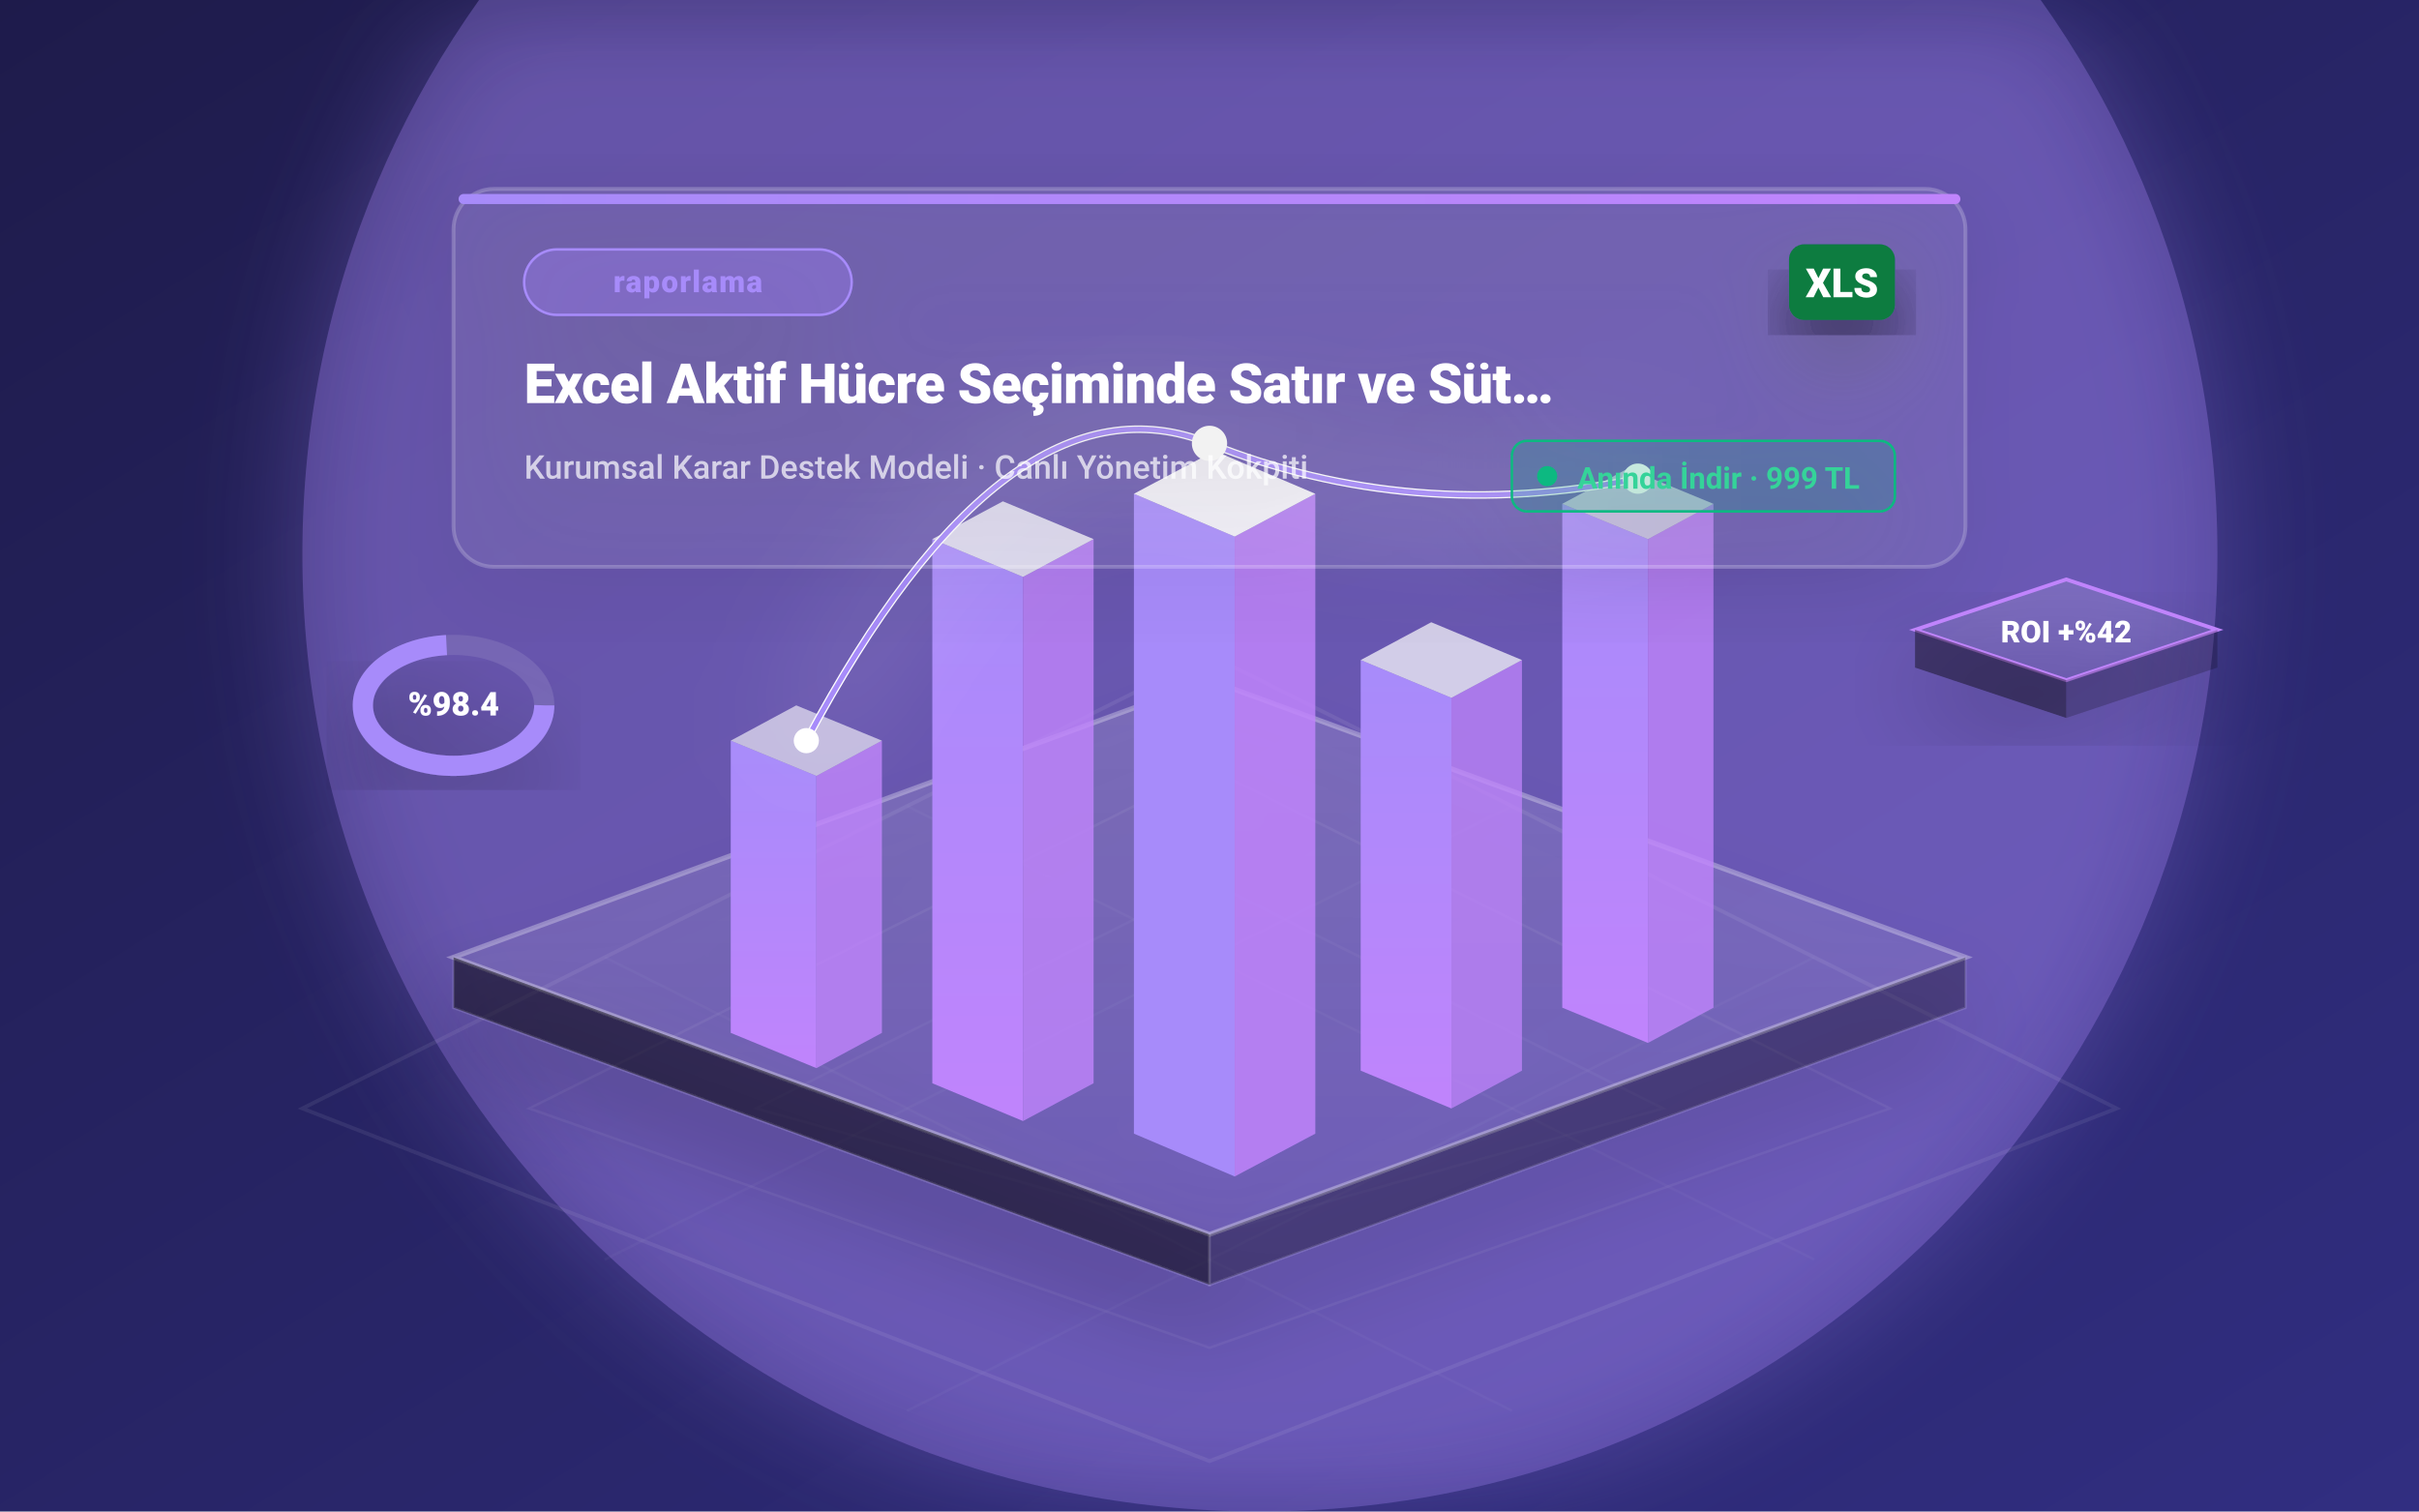
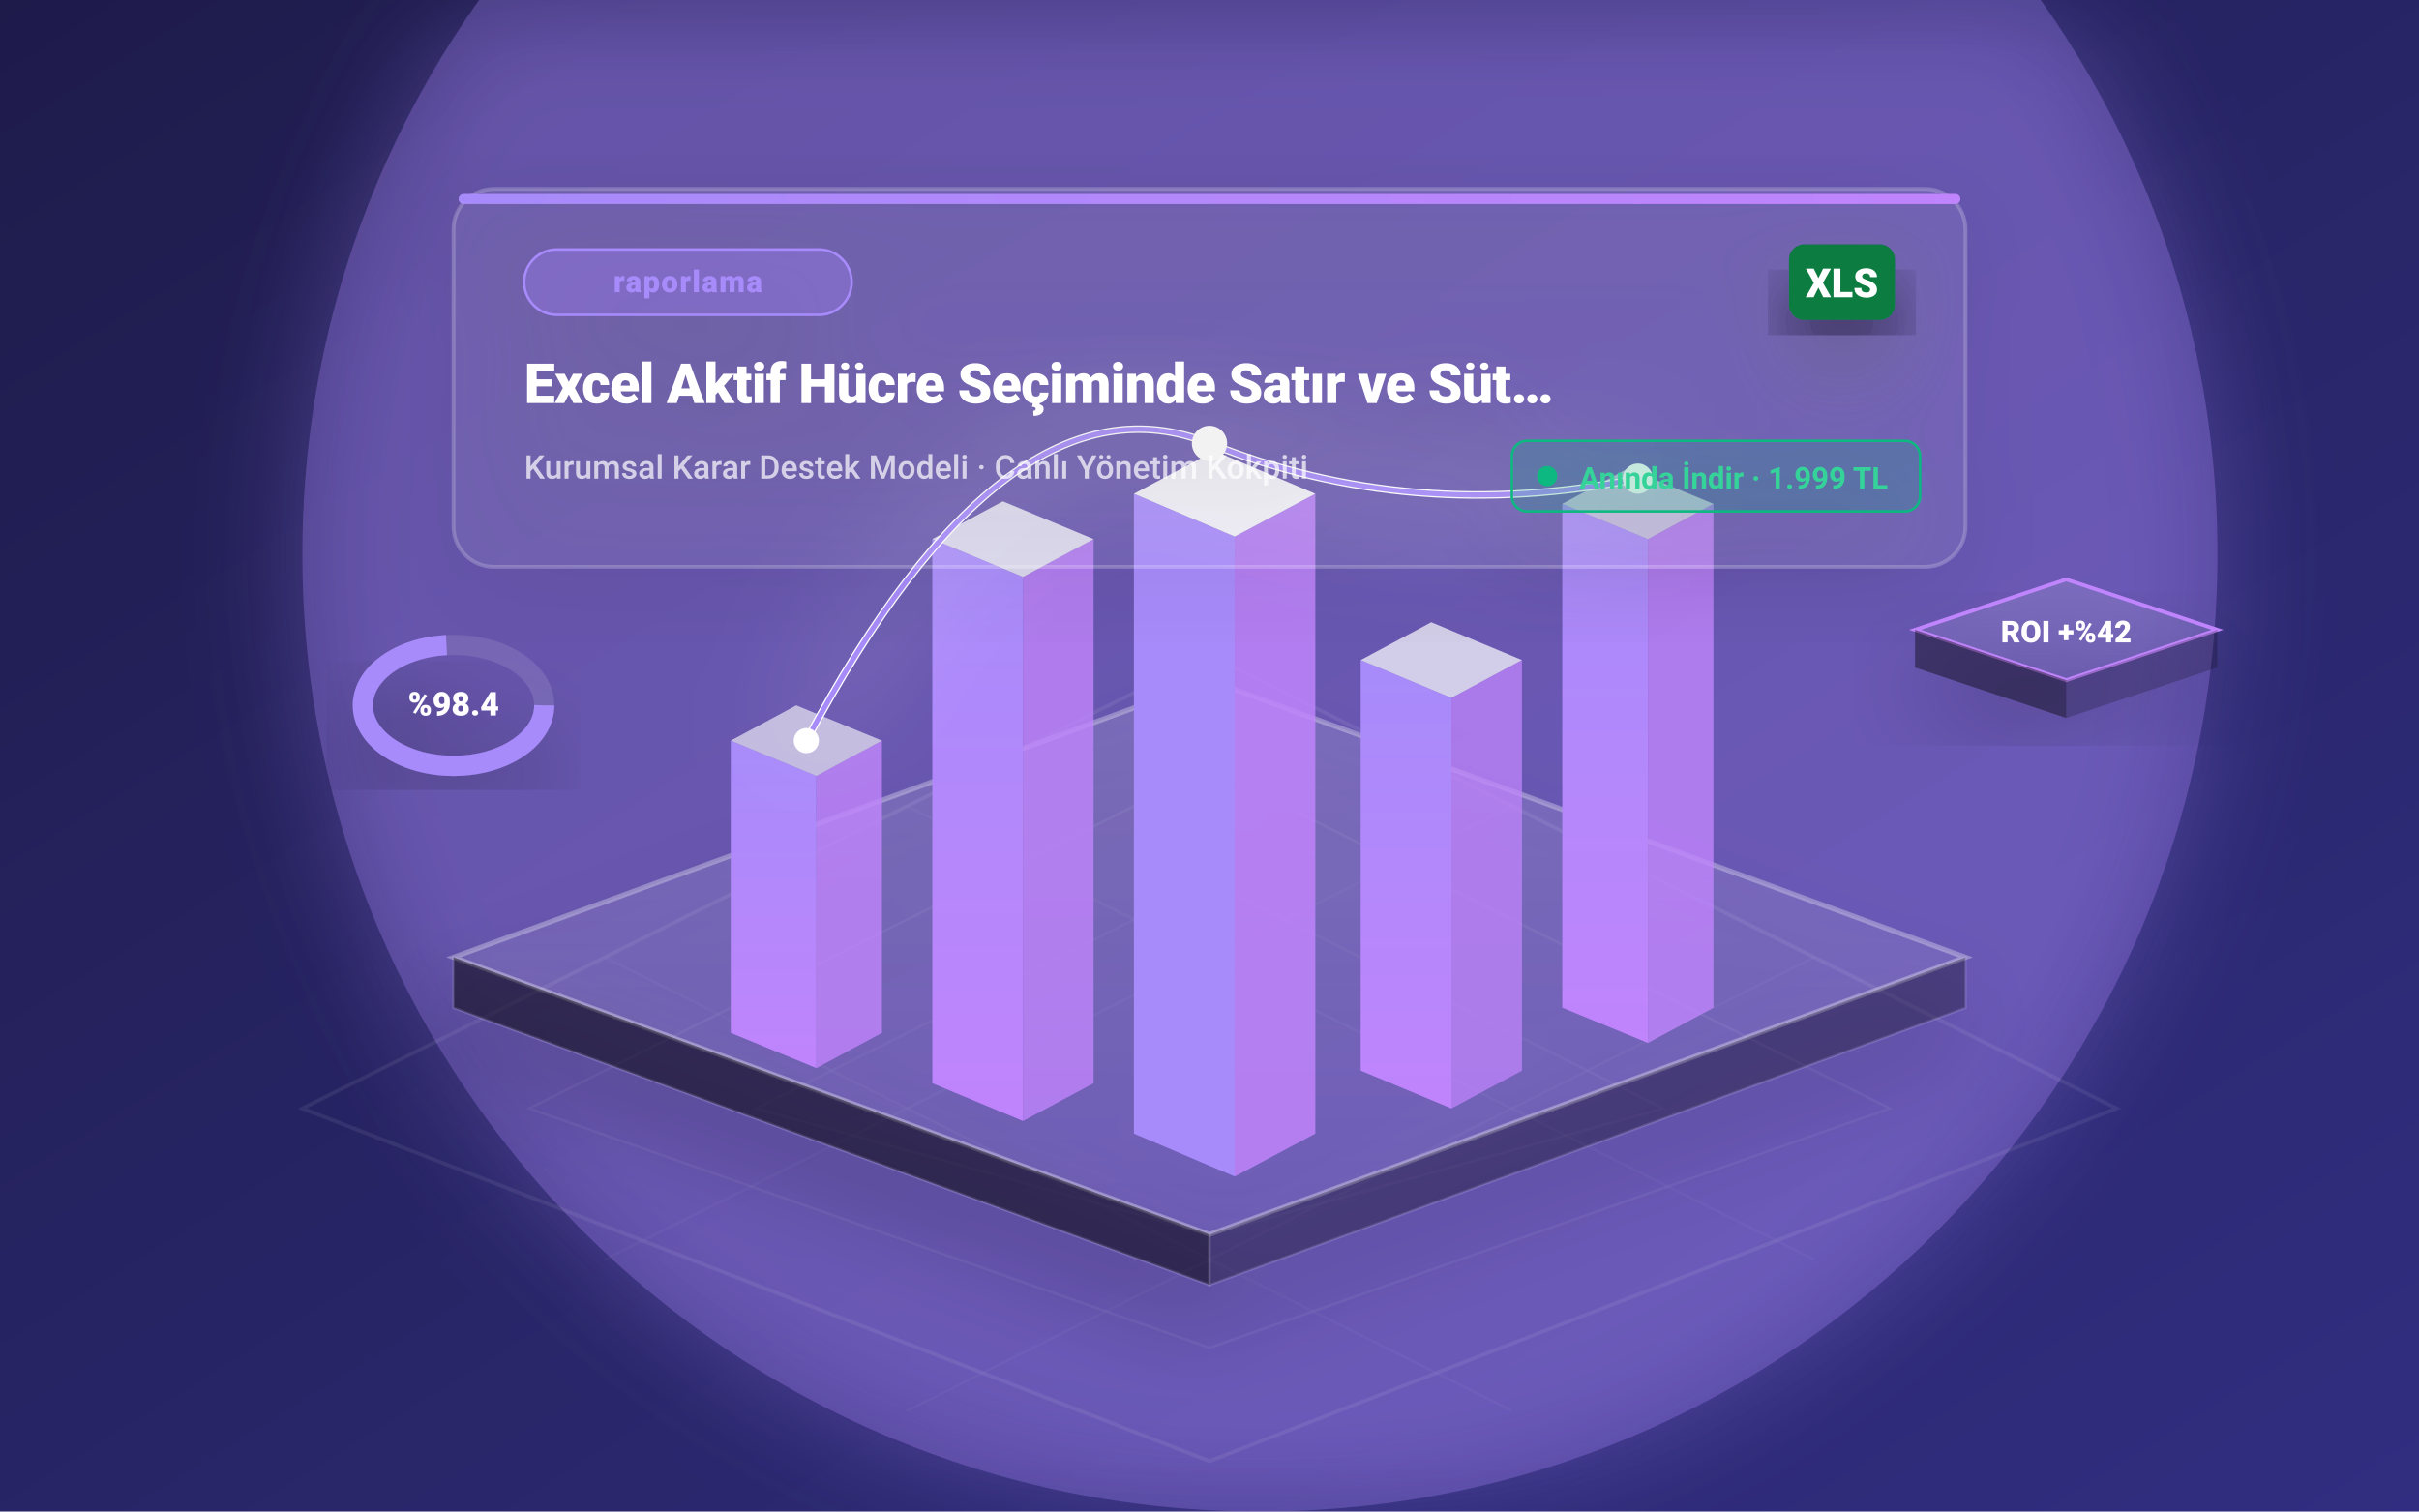
<svg xmlns="http://www.w3.org/2000/svg" viewBox="0 0 960 600" width="100%" height="100%">
  <defs>
    <linearGradient id="bgGrad_aktif-hucre-seciminde-satir-ve-sutun-renklendirme" x1="0%" y1="0%" x2="100%" y2="100%">
      <stop offset="0%" stop-color="#1e1b4b" />
      <stop offset="100%" stop-color="#312e81" />
    </linearGradient>
    <linearGradient id="floorGrad_aktif-hucre-seciminde-satir-ve-sutun-renklendirme" x1="0%" y1="0%" x2="0%" y2="100%">
      <stop offset="0%" stop-color="rgba(255,255,255,0.12)" />
      <stop offset="100%" stop-color="rgba(255,255,255,0.02)" />
    </linearGradient>
    <linearGradient id="accentGrad_aktif-hucre-seciminde-satir-ve-sutun-renklendirme" x1="0%" y1="0%" x2="100%" y2="0%">
      <stop offset="0%" stop-color="#a78bfa" />
      <stop offset="100%" stop-color="#c084fc" />
    </linearGradient>
    <linearGradient id="barFront_aktif-hucre-seciminde-satir-ve-sutun-renklendirme" x1="0%" y1="0%" x2="0%" y2="100%">
      <stop offset="0%" stop-color="#a78bfa" />
      <stop offset="100%" stop-color="#c084fc" />
    </linearGradient>
    <linearGradient id="barSide_aktif-hucre-seciminde-satir-ve-sutun-renklendirme" x1="0%" y1="0%" x2="100%" y2="0%">
      <stop offset="0%" stop-color="rgba(0,0,0,0.35)" />
      <stop offset="100%" stop-color="rgba(0,0,0,0.1)" />
    </linearGradient>
    <filter id="glow_aktif-hucre-seciminde-satir-ve-sutun-renklendirme" x="-30%" y="-30%" width="160%" height="160%">
      <feGaussianBlur stdDeviation="22" result="blur" />
      <feComposite in="SourceGraphic" in2="blur" operator="over" />
    </filter>
    <filter id="shadow_aktif-hucre-seciminde-satir-ve-sutun-renklendirme" x="-20%" y="-20%" width="140%" height="140%">
      <feDropShadow dx="0" dy="16" stdDeviation="18" flood-color="rgba(0,0,0,0.45)" />
    </filter>
  </defs>
  <rect width="960" height="600" fill="url(#bgGrad_aktif-hucre-seciminde-satir-ve-sutun-renklendirme)" />
  <circle cx="500" cy="220" r="380" fill="rgba(167,139,250,0.3)" filter="url(#glow_aktif-hucre-seciminde-satir-ve-sutun-renklendirme)" />
  <g opacity="0.18">
    <path d="M 120 440 L 480 260 L 840 440 L 480 580 Z" fill="none" stroke="rgba(255,255,255,0.4)" stroke-width="1.5" />
    <path d="M 210 440 L 480 305 L 750 440 L 480 535 Z" fill="none" stroke="rgba(255,255,255,0.3)" stroke-width="1" />
    <path d="M 300 440 L 480 350 L 660 440 L 480 490 Z" fill="none" stroke="rgba(255,255,255,0.2)" stroke-width="1" />
    <line x1="240" y1="380" x2="600" y2="560" stroke="rgba(255,255,255,0.15)" stroke-width="1" />
    <line x1="360" y1="320" x2="720" y2="500" stroke="rgba(255,255,255,0.15)" stroke-width="1" />
    <line x1="720" y1="380" x2="360" y2="560" stroke="rgba(255,255,255,0.15)" stroke-width="1" />
    <line x1="600" y1="320" x2="240" y2="500" stroke="rgba(255,255,255,0.15)" stroke-width="1" />
  </g>
  <g filter="url(#shadow_aktif-hucre-seciminde-satir-ve-sutun-renklendirme)">
    <polygon points="480,270 780,380 480,490 180,380" fill="url(#floorGrad_aktif-hucre-seciminde-satir-ve-sutun-renklendirme)" stroke="rgba(255,255,255,0.3)" stroke-width="2" />
    <polygon points="180,380 480,490 480,510 180,400" fill="rgba(0,0,0,0.5)" stroke="rgba(255,255,255,0.1)" stroke-width="1" />
    <polygon points="480,490 780,380 780,400 480,510" fill="rgba(0,0,0,0.3)" stroke="rgba(255,255,255,0.1)" stroke-width="1" />
  </g>
  <g transform="translate(290, 294)">
    <polygon points="0,116 34,130 34,14 0,0" fill="url(#barFront_aktif-hucre-seciminde-satir-ve-sutun-renklendirme)" />
    <polygon points="34,130 60,116 60,0 34,14" fill="#c084fc" opacity="0.8" />
    <polygon points="0,0 26,-14 60,0 34,14" fill="#ffffff" opacity="0.6" />
  </g>
  <g transform="translate(370, 214)">
    <polygon points="0,216 36,231 36,15 0,0" fill="url(#barFront_aktif-hucre-seciminde-satir-ve-sutun-renklendirme)" />
    <polygon points="36,231 64,216 64,0 36,15" fill="#c084fc" opacity="0.8" />
    <polygon points="0,0 28,-15 64,0 36,15" fill="#ffffff" opacity="0.75" />
  </g>
  <g transform="translate(450, 196)">
    <polygon points="0,254 40,271 40,17 0,0" fill="#a78bfa" />
    <polygon points="40,271 72,254 72,0 40,17" fill="#c084fc" opacity="0.85" />
    <polygon points="0,0 32,-17 72,0 40,17" fill="#ffffff" opacity="0.9" />
  </g>
  <g transform="translate(540, 262)">
    <polygon points="0,163 36,178 36,15 0,0" fill="url(#barFront_aktif-hucre-seciminde-satir-ve-sutun-renklendirme)" />
    <polygon points="36,178 64,163 64,0 36,15" fill="#c084fc" opacity="0.75" />
    <polygon points="0,0 28,-15 64,0 36,15" fill="#ffffff" opacity="0.7" />
  </g>
  <g transform="translate(620, 200)">
    <polygon points="0,200 34,214 34,14 0,0" fill="url(#barFront_aktif-hucre-seciminde-satir-ve-sutun-renklendirme)" />
    <polygon points="34,214 60,200 60,0 34,14" fill="#c084fc" opacity="0.8" />
    <polygon points="0,0 26,-14 60,0 34,14" fill="#ffffff" opacity="0.6" />
  </g>
  <path d="M 320 294 Q 400 144 480 176 T 650 190" fill="none" stroke="#ffffff" stroke-width="3" stroke-linecap="round" filter="url(#glow_aktif-hucre-seciminde-satir-ve-sutun-renklendirme)" />
  <path d="M 320 294 Q 400 144 480 176 T 650 190" fill="none" stroke="#a78bfa" stroke-width="2" stroke-linecap="round" />
  <circle cx="320" cy="294" r="5" fill="#ffffff" filter="url(#glow_aktif-hucre-seciminde-satir-ve-sutun-renklendirme)" />
  <circle cx="480" cy="176" r="7" fill="#ffffff" filter="url(#glow_aktif-hucre-seciminde-satir-ve-sutun-renklendirme)" />
  <circle cx="650" cy="190" r="6" fill="#ffffff" filter="url(#glow_aktif-hucre-seciminde-satir-ve-sutun-renklendirme)" />
  <g transform="translate(180, 75)" filter="url(#shadow_aktif-hucre-seciminde-satir-ve-sutun-renklendirme)">
    <rect width="600" height="150" rx="16" fill="rgba(255,255,255,0.06)" stroke="rgba(255,255,255,0.2)" stroke-width="1.5" backdrop-filter="blur(14px)" />
    <rect x="2" y="2" width="596" height="4" rx="2" fill="url(#accentGrad_aktif-hucre-seciminde-satir-ve-sutun-renklendirme)" />
    <rect x="28" y="24" width="130" height="26" rx="13" fill="rgba(167,139,250,0.3)" stroke="#a78bfa" stroke-width="1" />
    <text x="93" y="41" fill="#a78bfa" font-family="-apple-system,BlinkMacSystemFont,Segoe UI,Roboto,sans-serif" font-size="12" font-weight="800" text-anchor="middle" letter-spacing="0.5">raporlama</text>
    <g transform="translate(530, 22)">
      <rect width="42" height="30" rx="6" fill="#107c41" filter="url(#shadow_aktif-hucre-seciminde-satir-ve-sutun-renklendirme)" />
      <text x="21" y="21" fill="#ffffff" font-family="-apple-system,BlinkMacSystemFont,Segoe UI,Roboto,sans-serif" font-size="16" font-weight="900" text-anchor="middle">XLS</text>
    </g>
    <text x="28" y="85" fill="#ffffff" font-family="-apple-system,BlinkMacSystemFont,Segoe UI,Roboto,sans-serif" font-size="22" font-weight="800" letter-spacing="-0.3">
      Excel Aktif Hücre Seçiminde Satır ve Süt…
    </text>
    <text x="28" y="115" fill="rgba(255,255,255,0.7)" font-family="-apple-system,BlinkMacSystemFont,Segoe UI,Roboto,sans-serif" font-size="13" font-weight="500">
      Kurumsal Karar Destek Modeli · Canlı Yönetim Kokpiti
    </text>
    <g transform="translate(420, 100)">
-       <rect width="152" height="28" rx="6" fill="rgba(16,185,129,0.18)" stroke="#10b981" stroke-width="1" />
+       <rect width="162" height="28" rx="6" fill="rgba(16,185,129,0.18)" stroke="#10b981" stroke-width="1" />
      <circle cx="14" cy="14" r="4" fill="#10b981" />
-       <text x="82" y="19" fill="#34d399" font-family="-apple-system,BlinkMacSystemFont,Segoe UI,Roboto,sans-serif" font-size="12" font-weight="700" text-anchor="middle">Anında İndir · 999 TL</text>
+       <text x="88" y="19" fill="#34d399" font-family="-apple-system,BlinkMacSystemFont,Segoe UI,Roboto,sans-serif" font-size="12" font-weight="700" text-anchor="middle">Anında İndir · 1.999 TL</text>
    </g>
  </g>
  <g transform="translate(140, 240)" filter="url(#shadow_aktif-hucre-seciminde-satir-ve-sutun-renklendirme)">
    <ellipse cx="40" cy="40" rx="36" ry="24" fill="none" stroke="rgba(255,255,255,0.1)" stroke-width="8" />
    <ellipse cx="40" cy="40" rx="36" ry="24" fill="none" stroke="#a78bfa" stroke-width="8" stroke-dasharray="140 60" />
    <text x="40" y="44" fill="#ffffff" font-family="-apple-system,BlinkMacSystemFont,Segoe UI,Roboto,sans-serif" font-size="13" font-weight="800" text-anchor="middle">%98.4</text>
  </g>
  <g transform="translate(760, 230)" filter="url(#shadow_aktif-hucre-seciminde-satir-ve-sutun-renklendirme)">
    <polygon points="0,20 60,0 120,20 60,40" fill="url(#floorGrad_aktif-hucre-seciminde-satir-ve-sutun-renklendirme)" stroke="#c084fc" stroke-width="1.5" />
    <polygon points="0,20 60,40 60,55 0,35" fill="rgba(0,0,0,0.4)" />
    <polygon points="60,40 120,20 120,35 60,55" fill="rgba(0,0,0,0.2)" />
    <text x="60" y="25" fill="#ffffff" font-family="-apple-system,BlinkMacSystemFont,Segoe UI,Roboto,sans-serif" font-size="12" font-weight="800" text-anchor="middle">ROI +%42</text>
  </g>
</svg>
